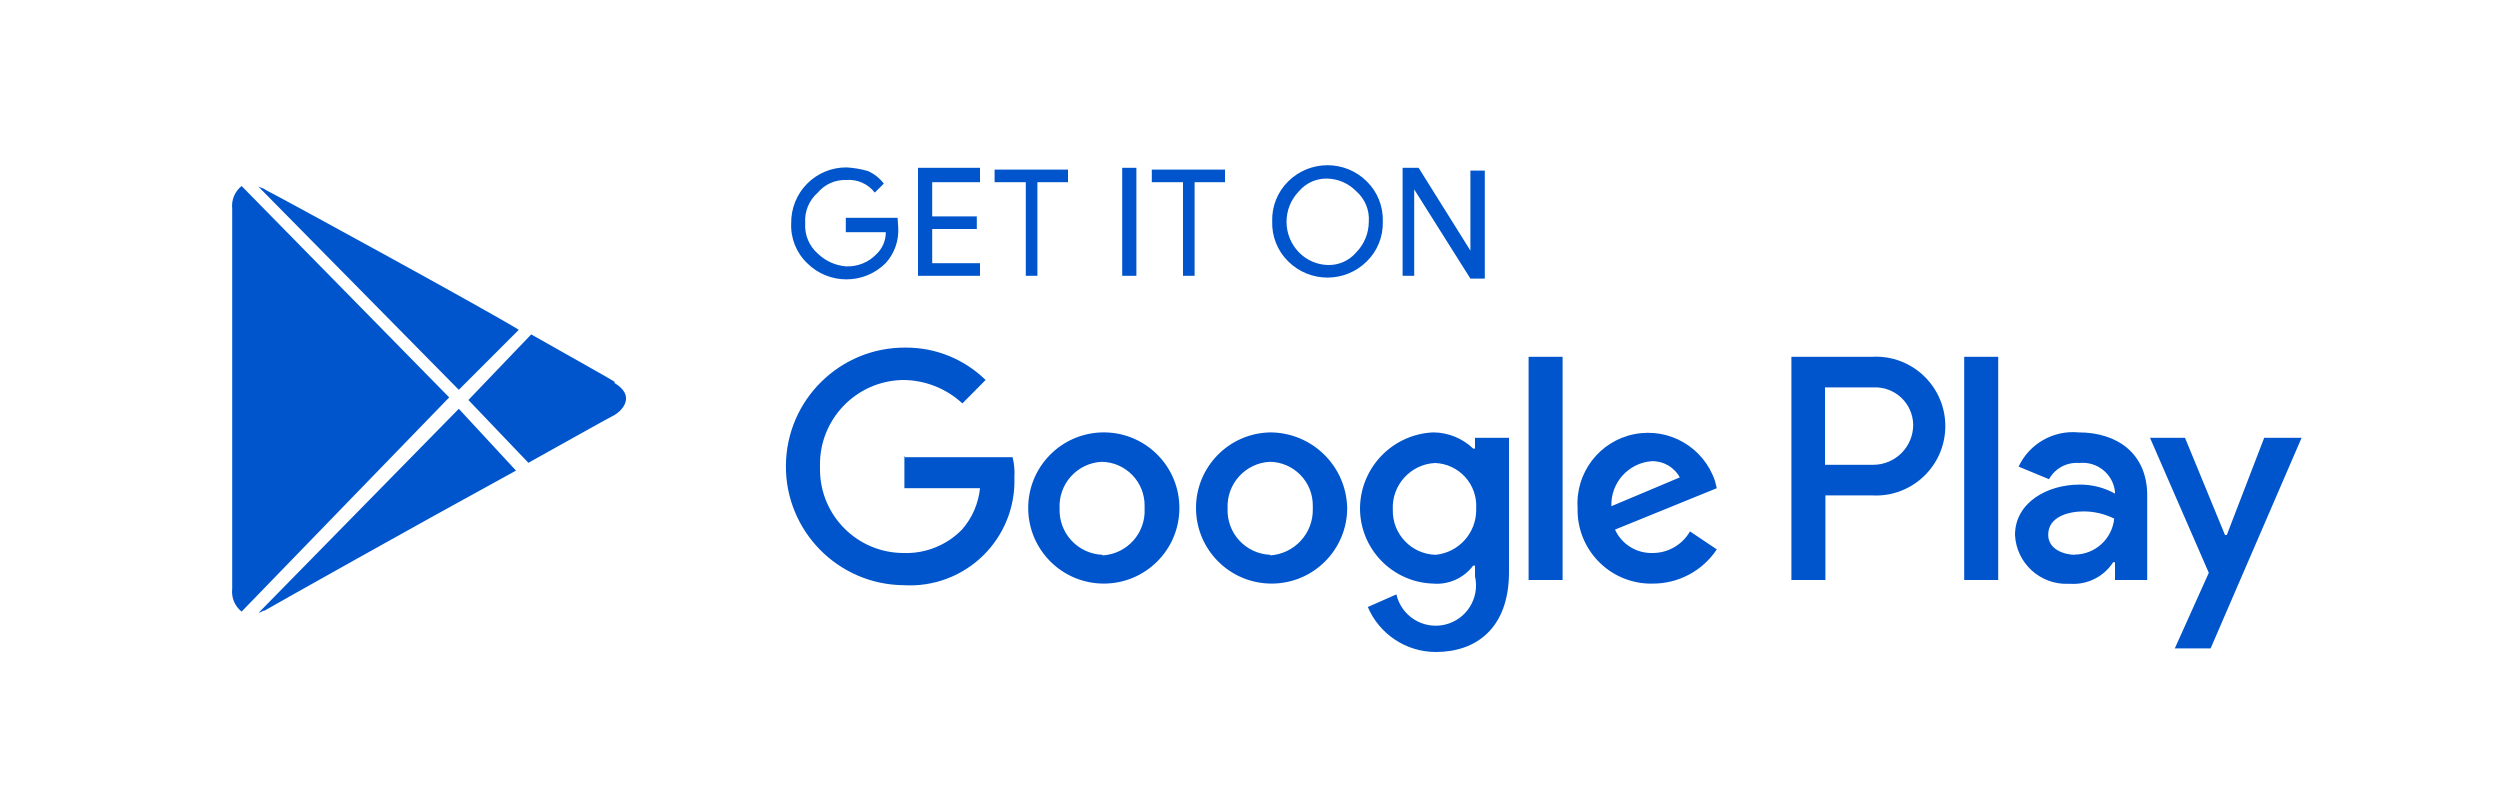
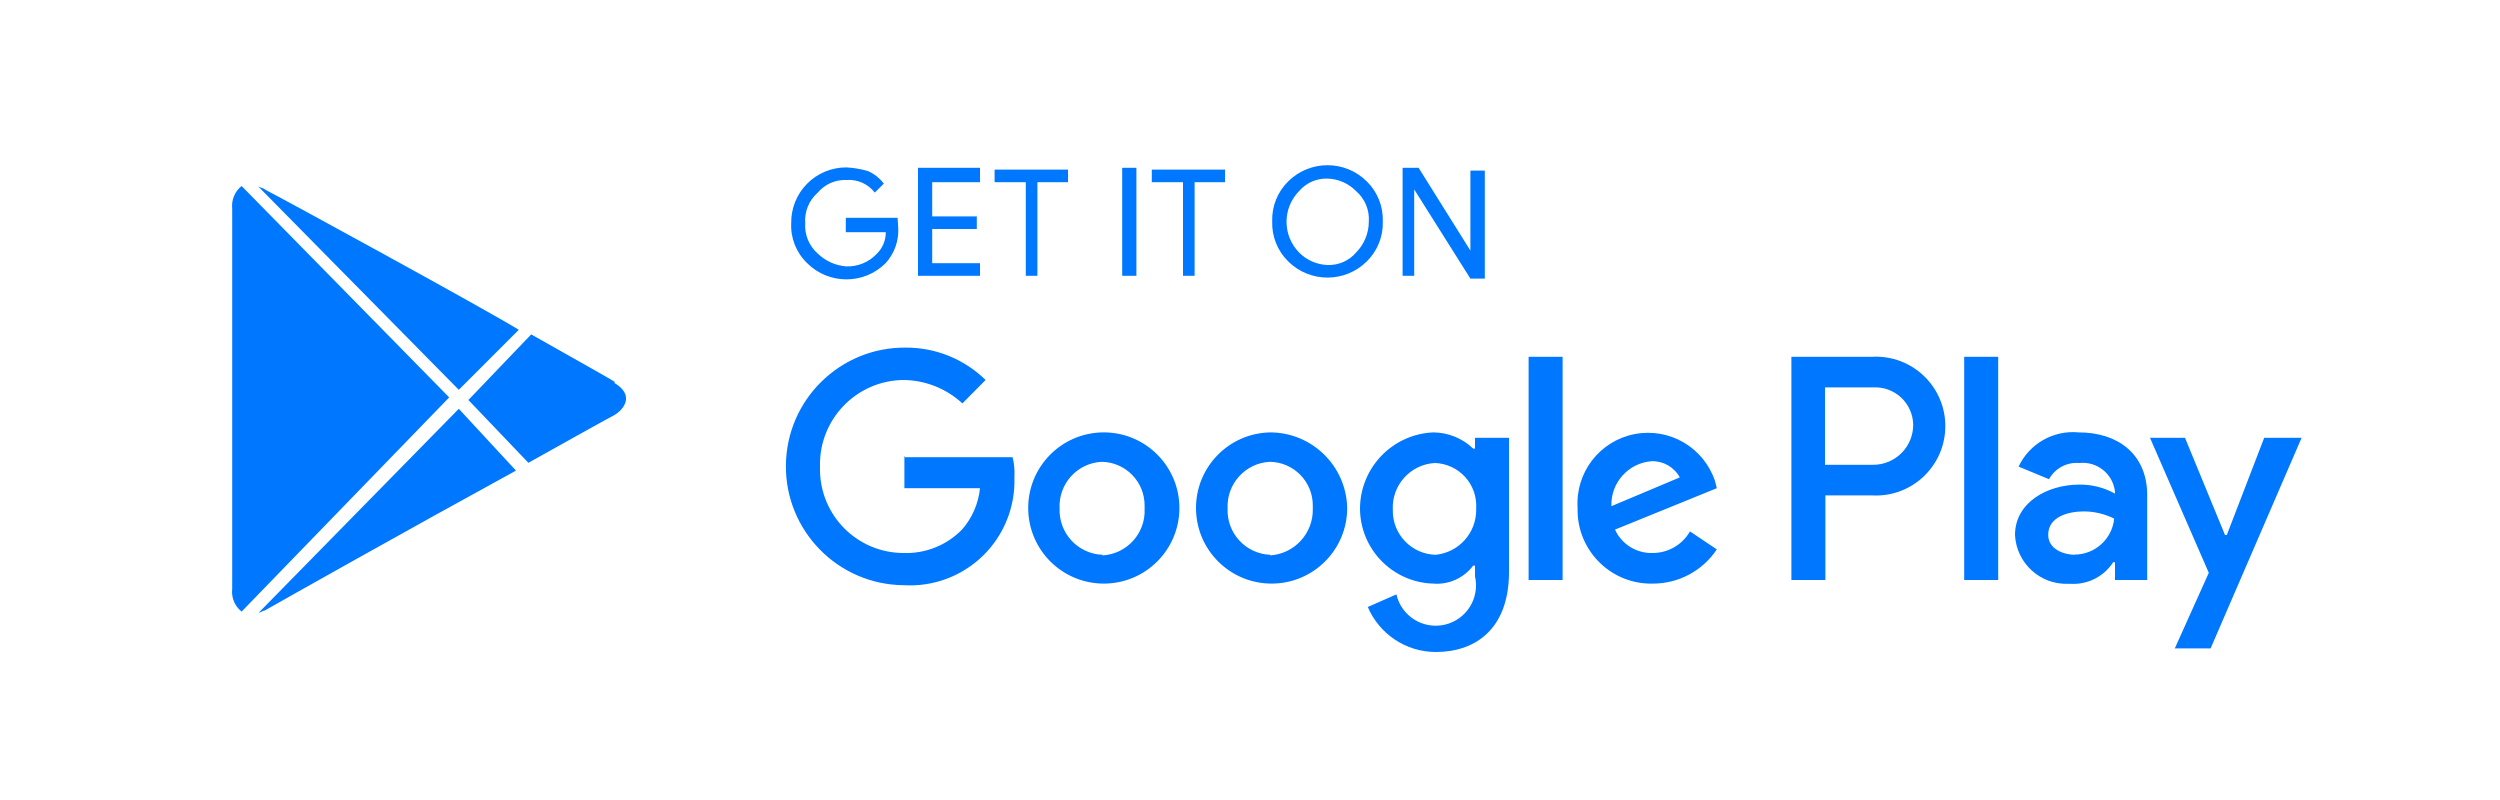
<svg xmlns="http://www.w3.org/2000/svg" width="125" height="40" viewBox="0 0 125 40">
-   <path fill="#0055cc" d="M22.94,19.49l3-3c-1.62-1-12-6.67-12.67-7-.1-.1-.29-.1-.38-.19ZM12.08,9.3a1.28,1.28,0,0,0-.47,1.14v19a1.27,1.27,0,0,0,.47,1.14L22.46,19.87ZM22.94,20.44l-10,10.19c.1,0,.19-.1.29-.1.66-.38,7.61-4.29,12.57-7Zm7.81-1.34c-.29-.19-2-1.14-4.19-2.38L23.42,20l3,3.14c2.38-1.33,4.1-2.29,4.29-2.38.48-.28,1.05-1,0-1.62Zm14.16-7.74a2.43,2.43,0,0,1-.63,1.8,2.78,2.78,0,0,1-3.92,0,2.6,2.6,0,0,1-.8-2,2.75,2.75,0,0,1,2.76-2.79,4.89,4.89,0,0,1,1.07.18,2,2,0,0,1,.8.63l-.45.45A1.63,1.63,0,0,0,42.32,9a1.77,1.77,0,0,0-1.43.63,1.85,1.85,0,0,0-.63,1.53,1.86,1.86,0,0,0,.64,1.53,2.29,2.29,0,0,0,1.42.63,2,2,0,0,0,1.52-.63,1.5,1.5,0,0,0,.45-1.08h-2v-.72h2.59ZM49,9.11H46.61v1.71h2.23v.63H46.61v1.71H49v.63H45.9V8.39H49ZM52,13.79h-.71V9.11H49.73V8.48H53.4v.63H51.87v4.68Zm4.11,0V8.39h.71v5.4Zm3.75,0h-.71V9.11H57.59V8.48h3.66v.63H59.73v4.68Zm8.48-.72a2.79,2.79,0,0,1-3.93,0,2.68,2.68,0,0,1-.8-2,2.68,2.68,0,0,1,.8-2,2.79,2.79,0,0,1,3.93,0,2.68,2.68,0,0,1,.8,2,2.68,2.68,0,0,1-.8,2Zm-3.39-.45a2.09,2.09,0,0,0,1.43.63,1.79,1.79,0,0,0,1.43-.63,2.2,2.2,0,0,0,.63-1.53,1.85,1.85,0,0,0-.63-1.53,2.09,2.09,0,0,0-1.43-.63,1.79,1.79,0,0,0-1.43.63,2.19,2.19,0,0,0,0,3.06Zm5.18,1.17V8.39h.8l2.59,4.14h0v-4h.72v5.4h-.72L70.71,9.47h0v4.32Zm-6.61,7.83a3.78,3.78,0,1,0,3.84,3.78,3.86,3.86,0,0,0-3.84-3.78Zm0,6.12a2.22,2.22,0,0,1-2.14-2.31v0a2.23,2.23,0,0,1,2.11-2.34h0a2.18,2.18,0,0,1,2.15,2.2.71.71,0,0,1,0,.14,2.28,2.28,0,0,1-2.14,2.34Zm-8.39-6.12a3.78,3.78,0,1,0,.12,0Zm0,6.12a2.23,2.23,0,0,1-2.15-2.31v0a2.22,2.22,0,0,1,2.1-2.34h0a2.18,2.18,0,0,1,2.15,2.2.71.71,0,0,1,0,.14,2.23,2.23,0,0,1-2.11,2.34Zm-9.91-4.95v1.62H49a3.7,3.7,0,0,1-.9,2.07,3.9,3.9,0,0,1-2.94,1.17A4.18,4.18,0,0,1,41,23.5a1,1,0,0,1,0-.17A4.22,4.22,0,0,1,45.11,19h.07a4.4,4.4,0,0,1,2.94,1.17L49.28,19a5.67,5.67,0,0,0-4-1.62,5.94,5.94,0,1,0-.09,11.88,5.22,5.22,0,0,0,5.53-5.4,3.3,3.3,0,0,0-.09-1H45.18Zm40.53,1.26a3.53,3.53,0,0,0-6.87,1.35,3.68,3.68,0,0,0,3.57,3.78h.18a3.83,3.83,0,0,0,3.21-1.71l-1.34-.9a2.15,2.15,0,0,1-1.87,1.08,2,2,0,0,1-1.88-1.17l5.09-2.07Zm-5.18,1.26a2.18,2.18,0,0,1,2-2.25,1.55,1.55,0,0,1,1.42.81ZM76.43,29h1.7V17.84h-1.7Zm-2.77-6.57h0a2.9,2.9,0,0,0-2-.81A3.83,3.83,0,0,0,68,25.4a3.77,3.77,0,0,0,3.66,3.78,2.27,2.27,0,0,0,2-.9h.09v.54a2,2,0,0,1-3.93.9l-1.43.63a3.7,3.7,0,0,0,3.4,2.25c2,0,3.66-1.17,3.66-4V21.89H73.75v.54Zm-1.88,5.31a2.2,2.2,0,0,1-2.14-2.25,2.23,2.23,0,0,1,2.11-2.34h0a2.14,2.14,0,0,1,2.06,2.25v.09A2.25,2.25,0,0,1,71.78,27.74Zm21.79-9.9h-4V29h1.7V24.77h2.32A3.47,3.47,0,1,0,94,17.84a2.41,2.41,0,0,0-.38,0Zm.09,5.4H91.25V19.37h2.41a1.9,1.9,0,0,1,2,1.86v0A2,2,0,0,1,93.66,23.24Zm10.27-1.62a3,3,0,0,0-3,1.71l1.52.63a1.58,1.58,0,0,1,1.52-.81,1.62,1.62,0,0,1,1.78,1.44v.09a3.57,3.57,0,0,0-1.78-.45c-1.61,0-3.22.9-3.22,2.52a2.57,2.57,0,0,0,2.67,2.44h.1a2.37,2.37,0,0,0,2.14-1.08h.09V29h1.61V24.68C107.32,22.7,105.9,21.62,103.93,21.62Zm-.18,6.12c-.54,0-1.34-.27-1.34-1,0-.9,1-1.17,1.79-1.17a3.46,3.46,0,0,1,1.51.36,2,2,0,0,1-2,1.8Zm9.46-5.85-1.87,4.86h-.09l-2-4.86H107.5l2.94,6.75-1.7,3.78h1.79l4.55-10.53ZM98.21,29h1.7V17.84h-1.7Z" />
+   <path fill="#07f" d="M22.94,19.49l3-3c-1.62-1-12-6.67-12.67-7-.1-.1-.29-.1-.38-.19ZM12.08,9.3a1.28,1.28,0,0,0-.47,1.14v19a1.27,1.27,0,0,0,.47,1.14L22.46,19.87ZM22.94,20.44l-10,10.19c.1,0,.19-.1.29-.1.66-.38,7.61-4.29,12.57-7Zm7.81-1.34c-.29-.19-2-1.14-4.19-2.38L23.42,20l3,3.14c2.38-1.33,4.1-2.29,4.29-2.38.48-.28,1.05-1,0-1.62Zm14.16-7.74a2.43,2.43,0,0,1-.63,1.8,2.78,2.78,0,0,1-3.92,0,2.6,2.6,0,0,1-.8-2,2.75,2.75,0,0,1,2.76-2.79,4.89,4.89,0,0,1,1.07.18,2,2,0,0,1,.8.63l-.45.45A1.63,1.63,0,0,0,42.32,9a1.77,1.77,0,0,0-1.43.63,1.85,1.85,0,0,0-.63,1.53,1.86,1.86,0,0,0,.64,1.53,2.29,2.29,0,0,0,1.42.63,2,2,0,0,0,1.52-.63,1.5,1.5,0,0,0,.45-1.08h-2v-.72h2.59ZM49,9.11H46.61v1.71h2.23v.63H46.61v1.71H49v.63H45.9V8.39H49ZM52,13.79h-.71V9.11H49.73V8.48H53.4v.63H51.87v4.68Zm4.11,0V8.39h.71v5.4Zm3.75,0h-.71V9.11H57.59V8.48h3.66v.63H59.73v4.68Zm8.48-.72a2.79,2.79,0,0,1-3.93,0,2.68,2.68,0,0,1-.8-2,2.68,2.68,0,0,1,.8-2,2.79,2.79,0,0,1,3.93,0,2.68,2.68,0,0,1,.8,2,2.68,2.68,0,0,1-.8,2Zm-3.39-.45a2.09,2.09,0,0,0,1.43.63,1.79,1.79,0,0,0,1.43-.63,2.2,2.2,0,0,0,.63-1.53,1.85,1.85,0,0,0-.63-1.53,2.09,2.09,0,0,0-1.43-.63,1.79,1.79,0,0,0-1.43.63,2.19,2.19,0,0,0,0,3.06Zm5.18,1.17V8.39h.8l2.59,4.14h0v-4h.72v5.4h-.72L70.71,9.47h0v4.32Zm-6.61,7.83a3.78,3.78,0,1,0,3.84,3.78,3.86,3.86,0,0,0-3.84-3.78Zm0,6.12a2.22,2.22,0,0,1-2.14-2.31v0a2.23,2.23,0,0,1,2.11-2.34h0a2.18,2.18,0,0,1,2.15,2.2.71.71,0,0,1,0,.14,2.28,2.28,0,0,1-2.14,2.34Zm-8.39-6.12a3.78,3.78,0,1,0,.12,0Zm0,6.12a2.23,2.23,0,0,1-2.15-2.31v0a2.22,2.22,0,0,1,2.1-2.34h0a2.18,2.18,0,0,1,2.15,2.2.71.71,0,0,1,0,.14,2.23,2.23,0,0,1-2.11,2.34Zm-9.91-4.95v1.62H49a3.7,3.7,0,0,1-.9,2.07,3.9,3.9,0,0,1-2.94,1.17A4.18,4.18,0,0,1,41,23.5a1,1,0,0,1,0-.17A4.22,4.22,0,0,1,45.11,19h.07a4.4,4.4,0,0,1,2.94,1.17L49.28,19a5.67,5.67,0,0,0-4-1.62,5.94,5.94,0,1,0-.09,11.88,5.22,5.22,0,0,0,5.53-5.4,3.3,3.3,0,0,0-.09-1H45.18Zm40.53,1.26a3.53,3.53,0,0,0-6.87,1.35,3.68,3.68,0,0,0,3.57,3.78h.18a3.83,3.83,0,0,0,3.21-1.71l-1.34-.9a2.15,2.15,0,0,1-1.87,1.08,2,2,0,0,1-1.88-1.17l5.09-2.07Zm-5.18,1.26a2.18,2.18,0,0,1,2-2.25,1.55,1.55,0,0,1,1.42.81ZM76.43,29h1.7V17.84h-1.7Zm-2.77-6.57h0a2.9,2.9,0,0,0-2-.81A3.83,3.83,0,0,0,68,25.4a3.77,3.77,0,0,0,3.66,3.78,2.27,2.27,0,0,0,2-.9h.09v.54a2,2,0,0,1-3.93.9l-1.43.63a3.7,3.7,0,0,0,3.4,2.25c2,0,3.66-1.17,3.66-4V21.89H73.75v.54Zm-1.88,5.31a2.2,2.2,0,0,1-2.14-2.25,2.23,2.23,0,0,1,2.11-2.34h0a2.14,2.14,0,0,1,2.06,2.25v.09A2.25,2.25,0,0,1,71.78,27.74Zm21.79-9.9h-4V29h1.7V24.77h2.32A3.47,3.47,0,1,0,94,17.84a2.41,2.41,0,0,0-.38,0Zm.09,5.4H91.25V19.37h2.41a1.9,1.9,0,0,1,2,1.86v0A2,2,0,0,1,93.66,23.24Zm10.27-1.62a3,3,0,0,0-3,1.71l1.52.63a1.58,1.58,0,0,1,1.52-.81,1.62,1.62,0,0,1,1.78,1.44v.09a3.57,3.57,0,0,0-1.78-.45c-1.61,0-3.22.9-3.22,2.52a2.57,2.57,0,0,0,2.67,2.44h.1a2.37,2.37,0,0,0,2.14-1.08h.09V29h1.61V24.68C107.32,22.7,105.9,21.62,103.93,21.62Zm-.18,6.12c-.54,0-1.34-.27-1.34-1,0-.9,1-1.17,1.79-1.17a3.46,3.46,0,0,1,1.51.36,2,2,0,0,1-2,1.8Zm9.46-5.85-1.87,4.86h-.09l-2-4.86H107.5l2.94,6.75-1.7,3.78h1.79l4.55-10.53ZM98.21,29h1.7V17.84h-1.7Z" />
</svg>
